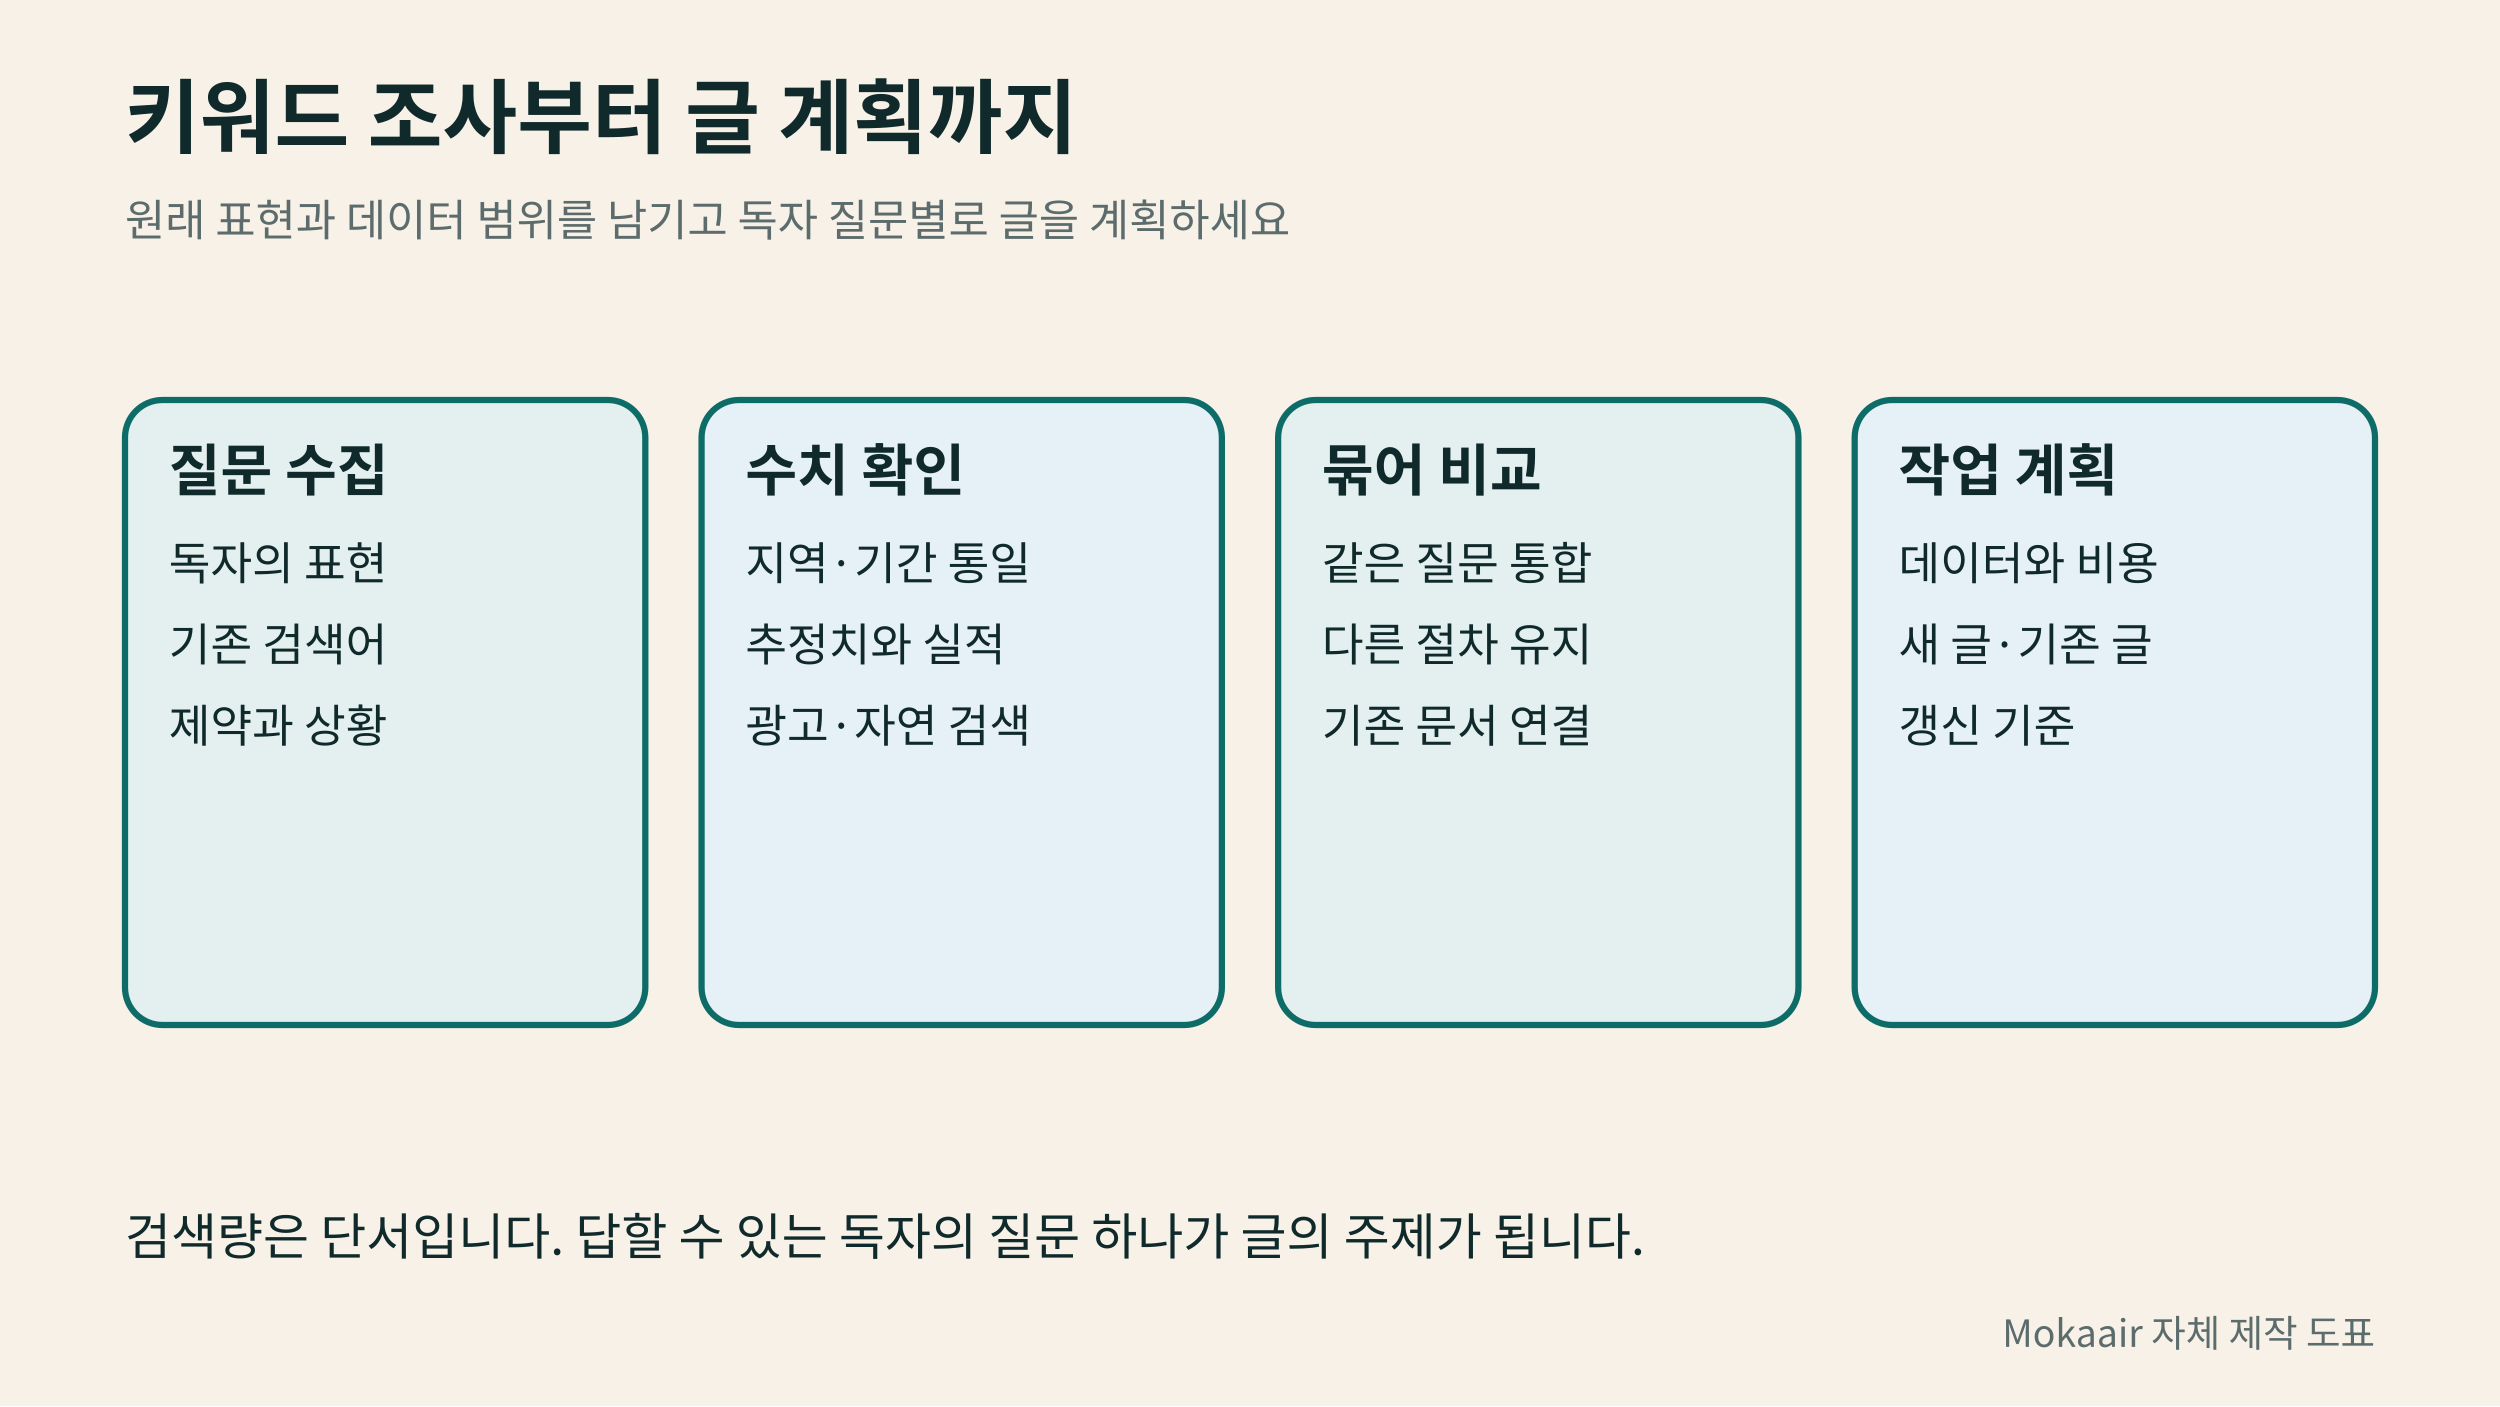
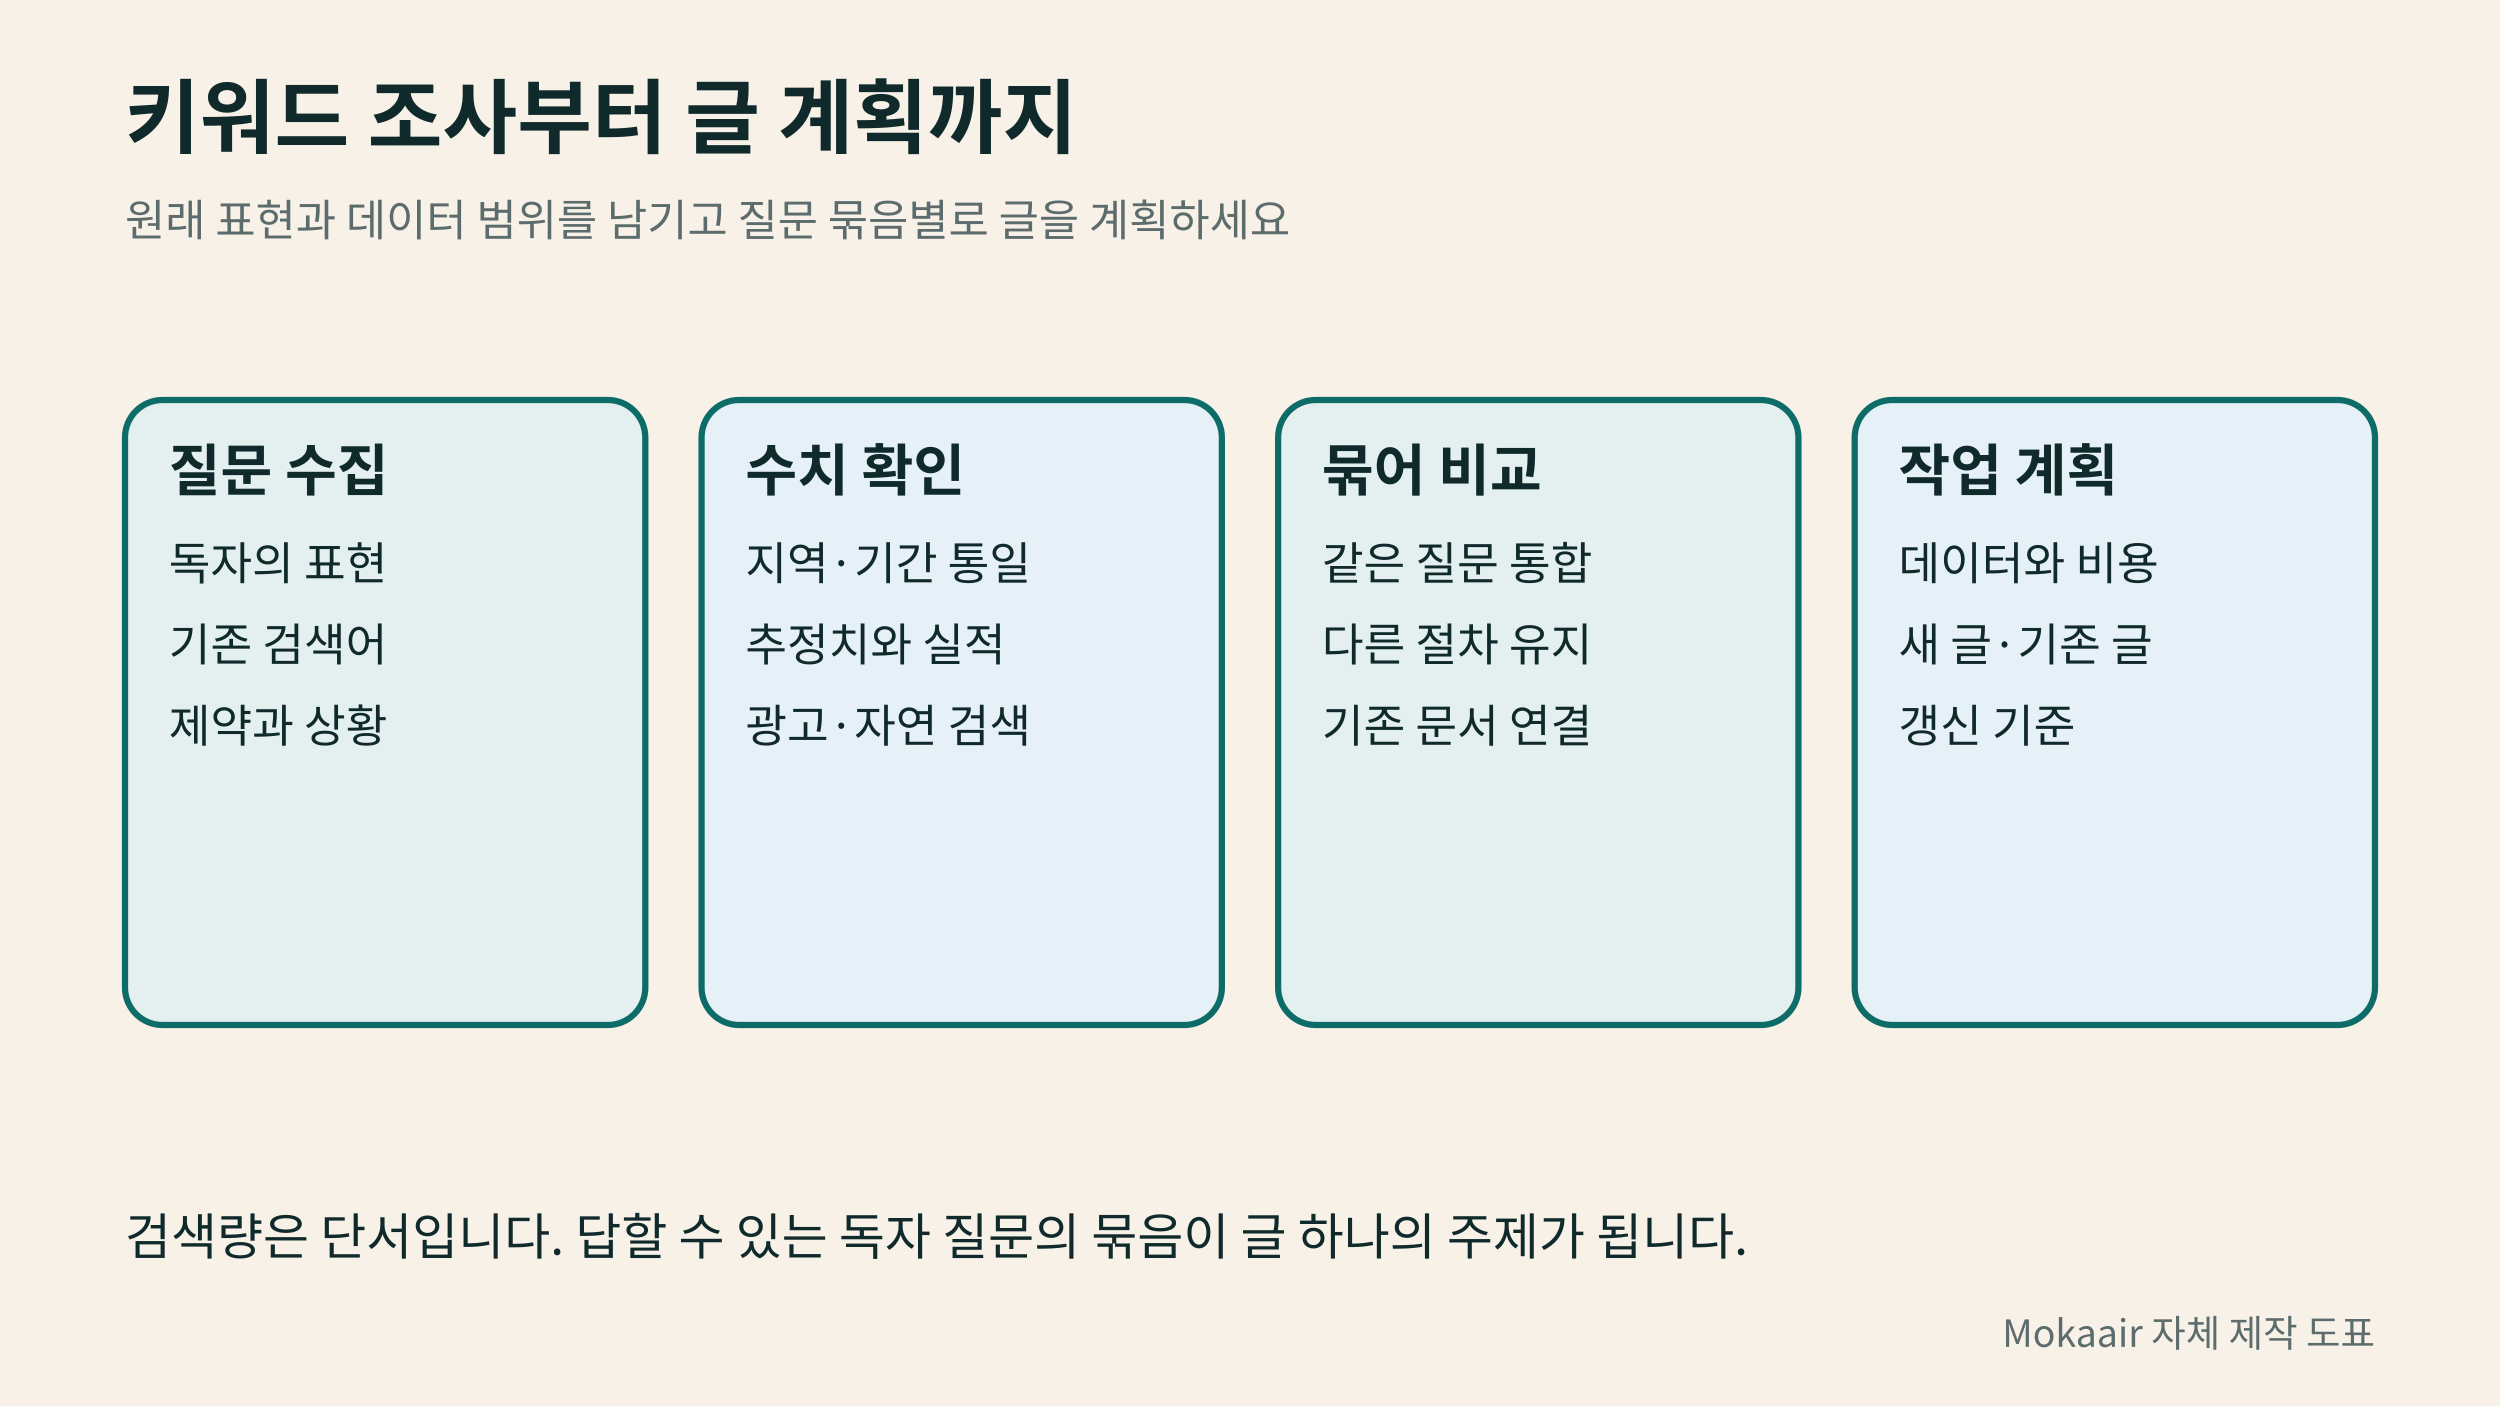
<svg xmlns="http://www.w3.org/2000/svg" viewBox="0 0 1600 900" width="1600" height="900" role="img" aria-labelledby="title desc" font-family="'Noto Sans CJK KR','Malgun Gothic',sans-serif">
  <rect width="1600" height="900" fill="#F7F1E8" />
  <text x="80" y="94" font-size="52" fill="#102A2B" text-anchor="start" font-weight="bold">키워드 조사부터 글 계획까지</text>
-   <text x="80" y="151" font-size="28" fill="#5C6B6B" text-anchor="start" font-weight="normal">원래 표현과 데이터 범위를 남기고 독자 질문별로 글을 계획하세요</text>
+   <text x="80" y="151" font-size="28" fill="#5C6B6B" text-anchor="start" font-weight="normal">원래 표현과 데이터 범위를 남기고 질문 묶음별로 글을 계획하세요</text>
  <rect x="80.0" y="256" width="333.0" height="400" rx="24" fill="#E3F0EF" stroke="#0D6B68" stroke-width="4" />
  <text x="108.0" y="314" font-size="36" fill="#102A2B" text-anchor="start" font-weight="bold">질문 수집</text>
  <text x="108.0" y="371" font-size="29" fill="#102A2B" text-anchor="start" font-weight="normal">독자의 표현</text>
  <text x="108.0" y="423" font-size="29" fill="#102A2B" text-anchor="start" font-weight="normal">기존 검색어</text>
  <text x="108.0" y="475" font-size="29" fill="#102A2B" text-anchor="start" font-weight="normal">제약과 상황</text>
  <rect x="449.0" y="256" width="333.0" height="400" rx="24" fill="#E6F0F7" stroke="#0D6B68" stroke-width="4" />
  <text x="477.0" y="314" font-size="36" fill="#102A2B" text-anchor="start" font-weight="bold">수치 확인</text>
  <text x="477.0" y="371" font-size="29" fill="#102A2B" text-anchor="start" font-weight="normal">지역·기간 통일</text>
  <text x="477.0" y="423" font-size="29" fill="#102A2B" text-anchor="start" font-weight="normal">추정치와 실적</text>
  <text x="477.0" y="475" font-size="29" fill="#102A2B" text-anchor="start" font-weight="normal">광고·자연 검색</text>
  <rect x="818.0" y="256" width="333.0" height="400" rx="24" fill="#E3F0EF" stroke="#0D6B68" stroke-width="4" />
  <text x="846.0" y="314" font-size="36" fill="#102A2B" text-anchor="start" font-weight="bold">묶어 비교</text>
  <text x="846.0" y="371" font-size="29" fill="#102A2B" text-anchor="start" font-weight="normal">같은 질문 통합</text>
  <text x="846.0" y="423" font-size="29" fill="#102A2B" text-anchor="start" font-weight="normal">다른 절차 유지</text>
  <text x="846.0" y="475" font-size="29" fill="#102A2B" text-anchor="start" font-weight="normal">기존 문서 연결</text>
  <rect x="1187.0" y="256" width="333.0" height="400" rx="24" fill="#E6F0F7" stroke="#0D6B68" stroke-width="4" />
  <text x="1215.0" y="314" font-size="36" fill="#102A2B" text-anchor="start" font-weight="bold">작업 계획</text>
  <text x="1215.0" y="371" font-size="29" fill="#102A2B" text-anchor="start" font-weight="normal">데이터와 비용</text>
  <text x="1215.0" y="423" font-size="29" fill="#102A2B" text-anchor="start" font-weight="normal">새 글·기존 글</text>
  <text x="1215.0" y="475" font-size="29" fill="#102A2B" text-anchor="start" font-weight="normal">갱신 기준</text>
-   <text x="80" y="803" font-size="32" fill="#102A2B" text-anchor="start" font-weight="normal">검색량은 단서입니다. 답할 수 있는 독자의 질문 하나가 글의 주제가 됩니다.</text>
+   <text x="80" y="803" font-size="32" fill="#102A2B" text-anchor="start" font-weight="normal">검색량은 단서입니다. 답할 수 있는 독자 질문의 묶음이 글 하나의 주제가 됩니다.</text>
  <text x="1520" y="862" font-size="24" fill="#5C6B6B" text-anchor="end" font-weight="normal">Mokaair 자체 제작 도표</text>
</svg>
